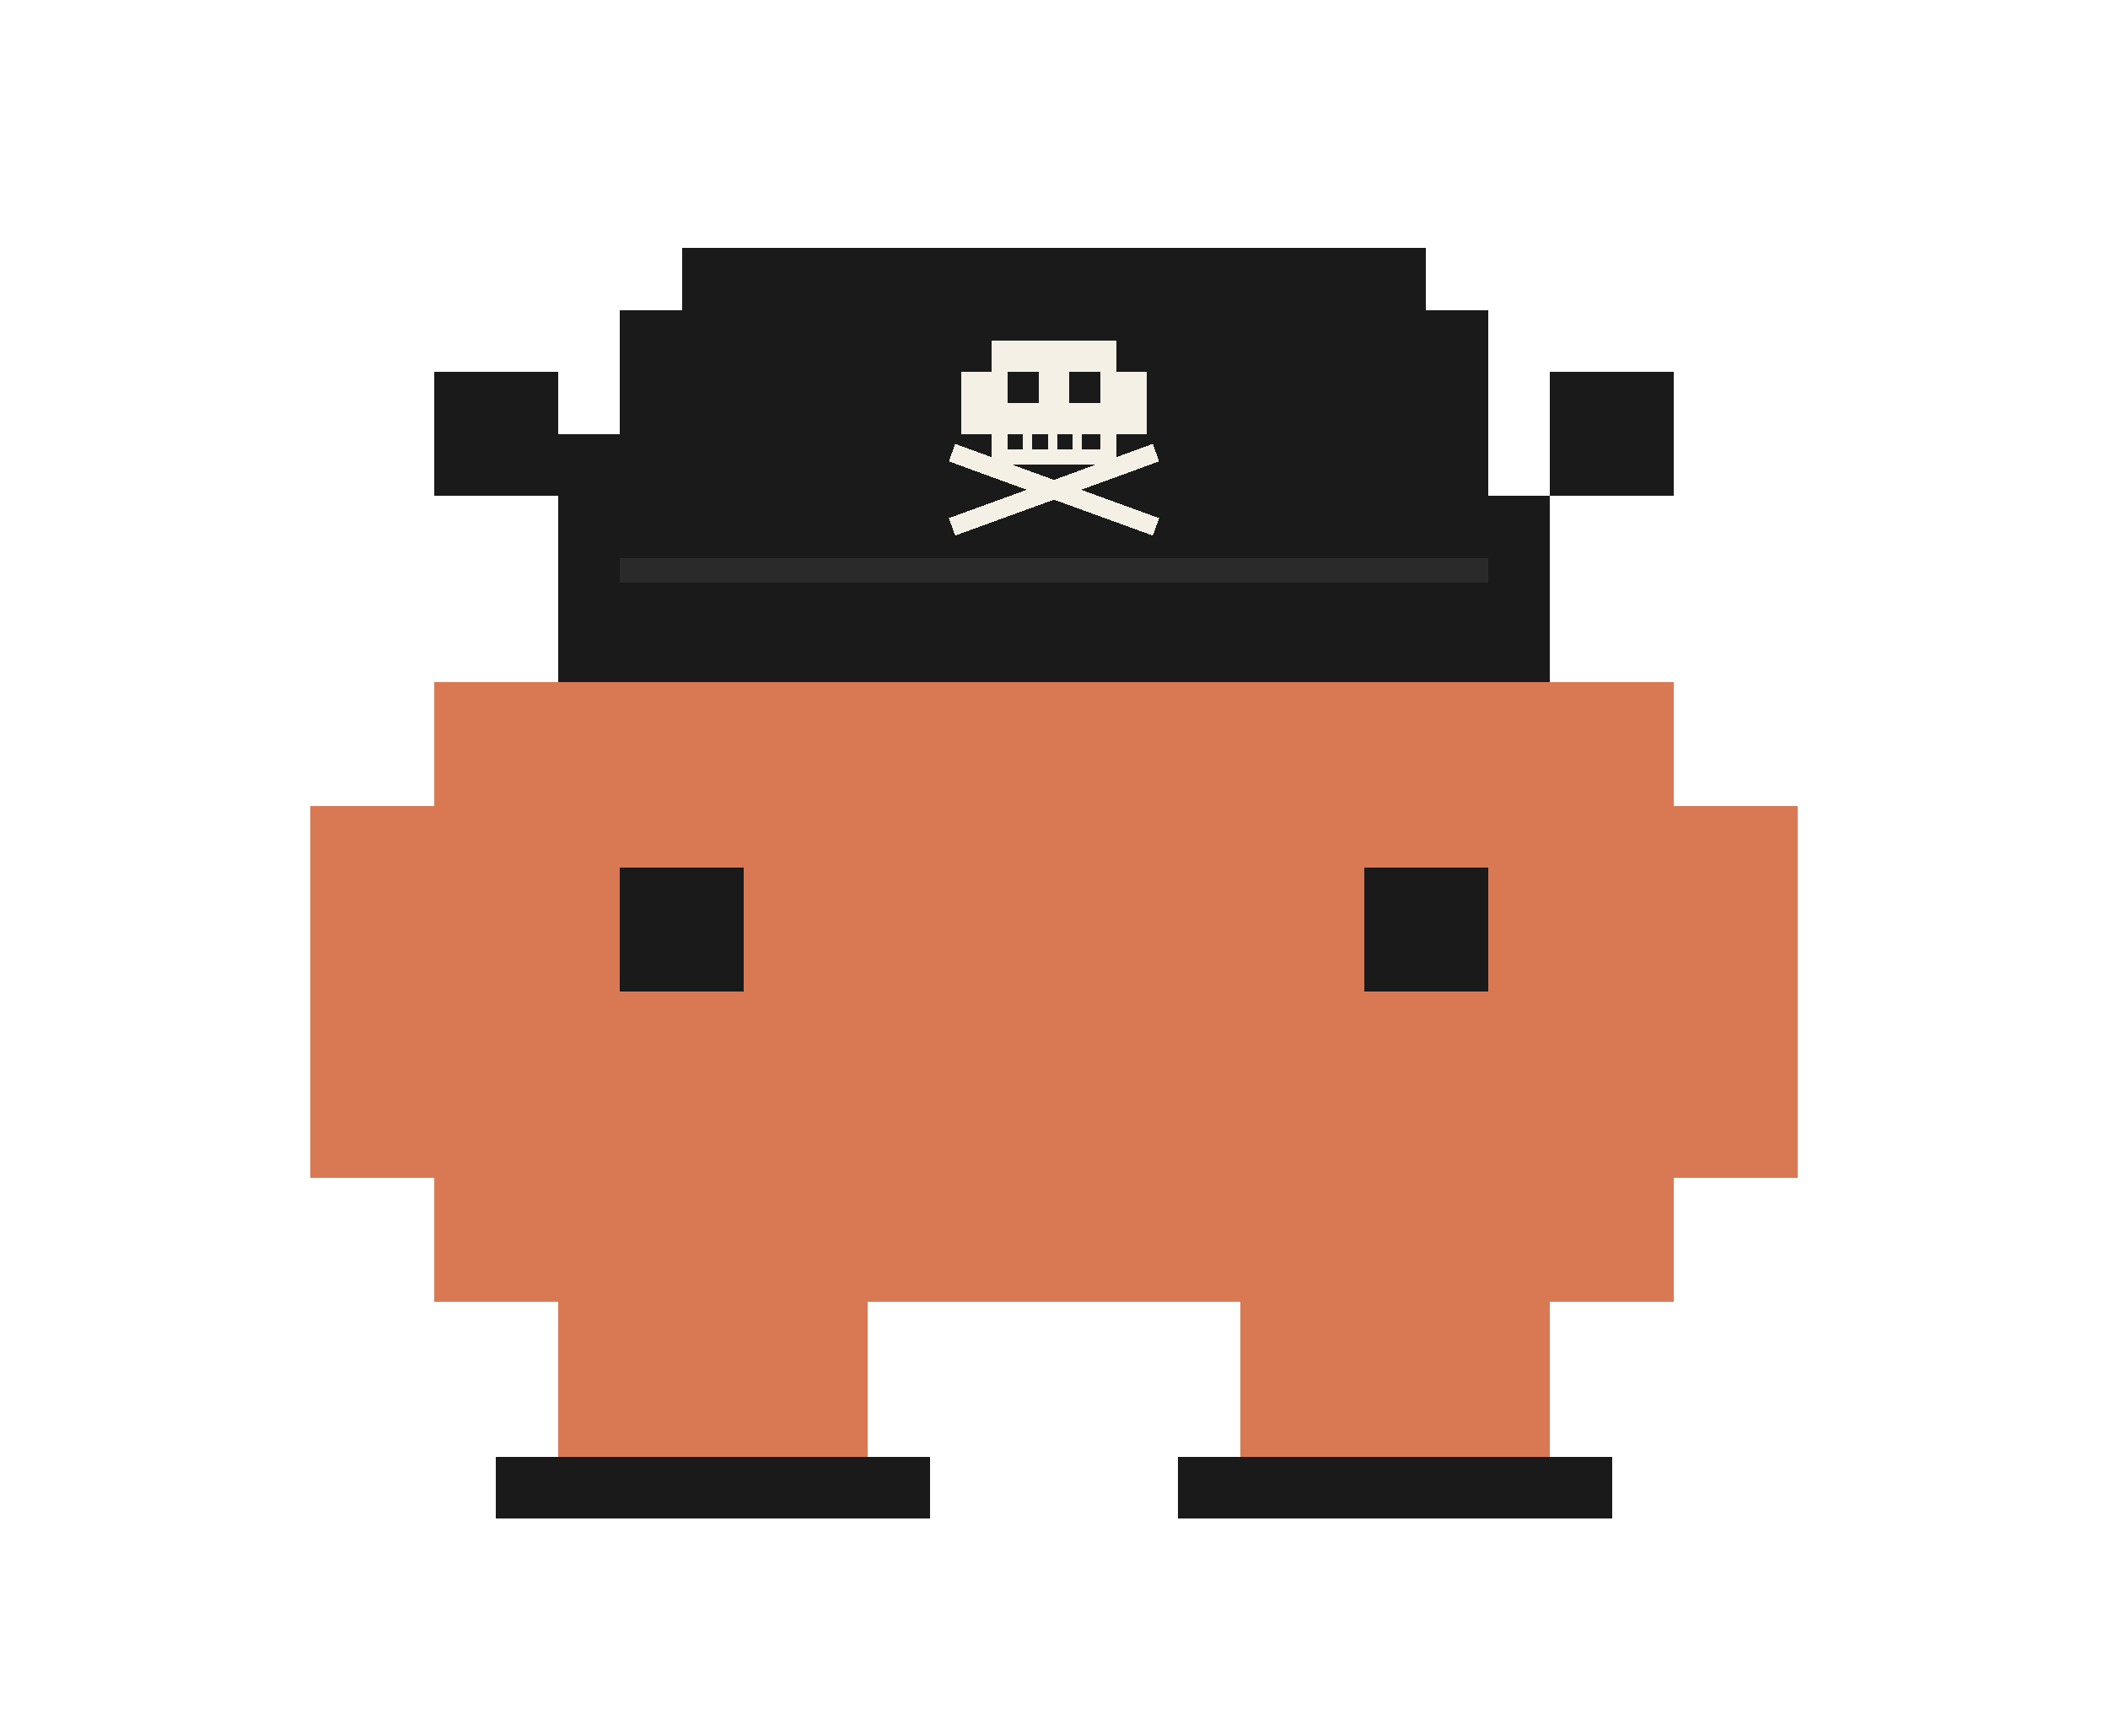
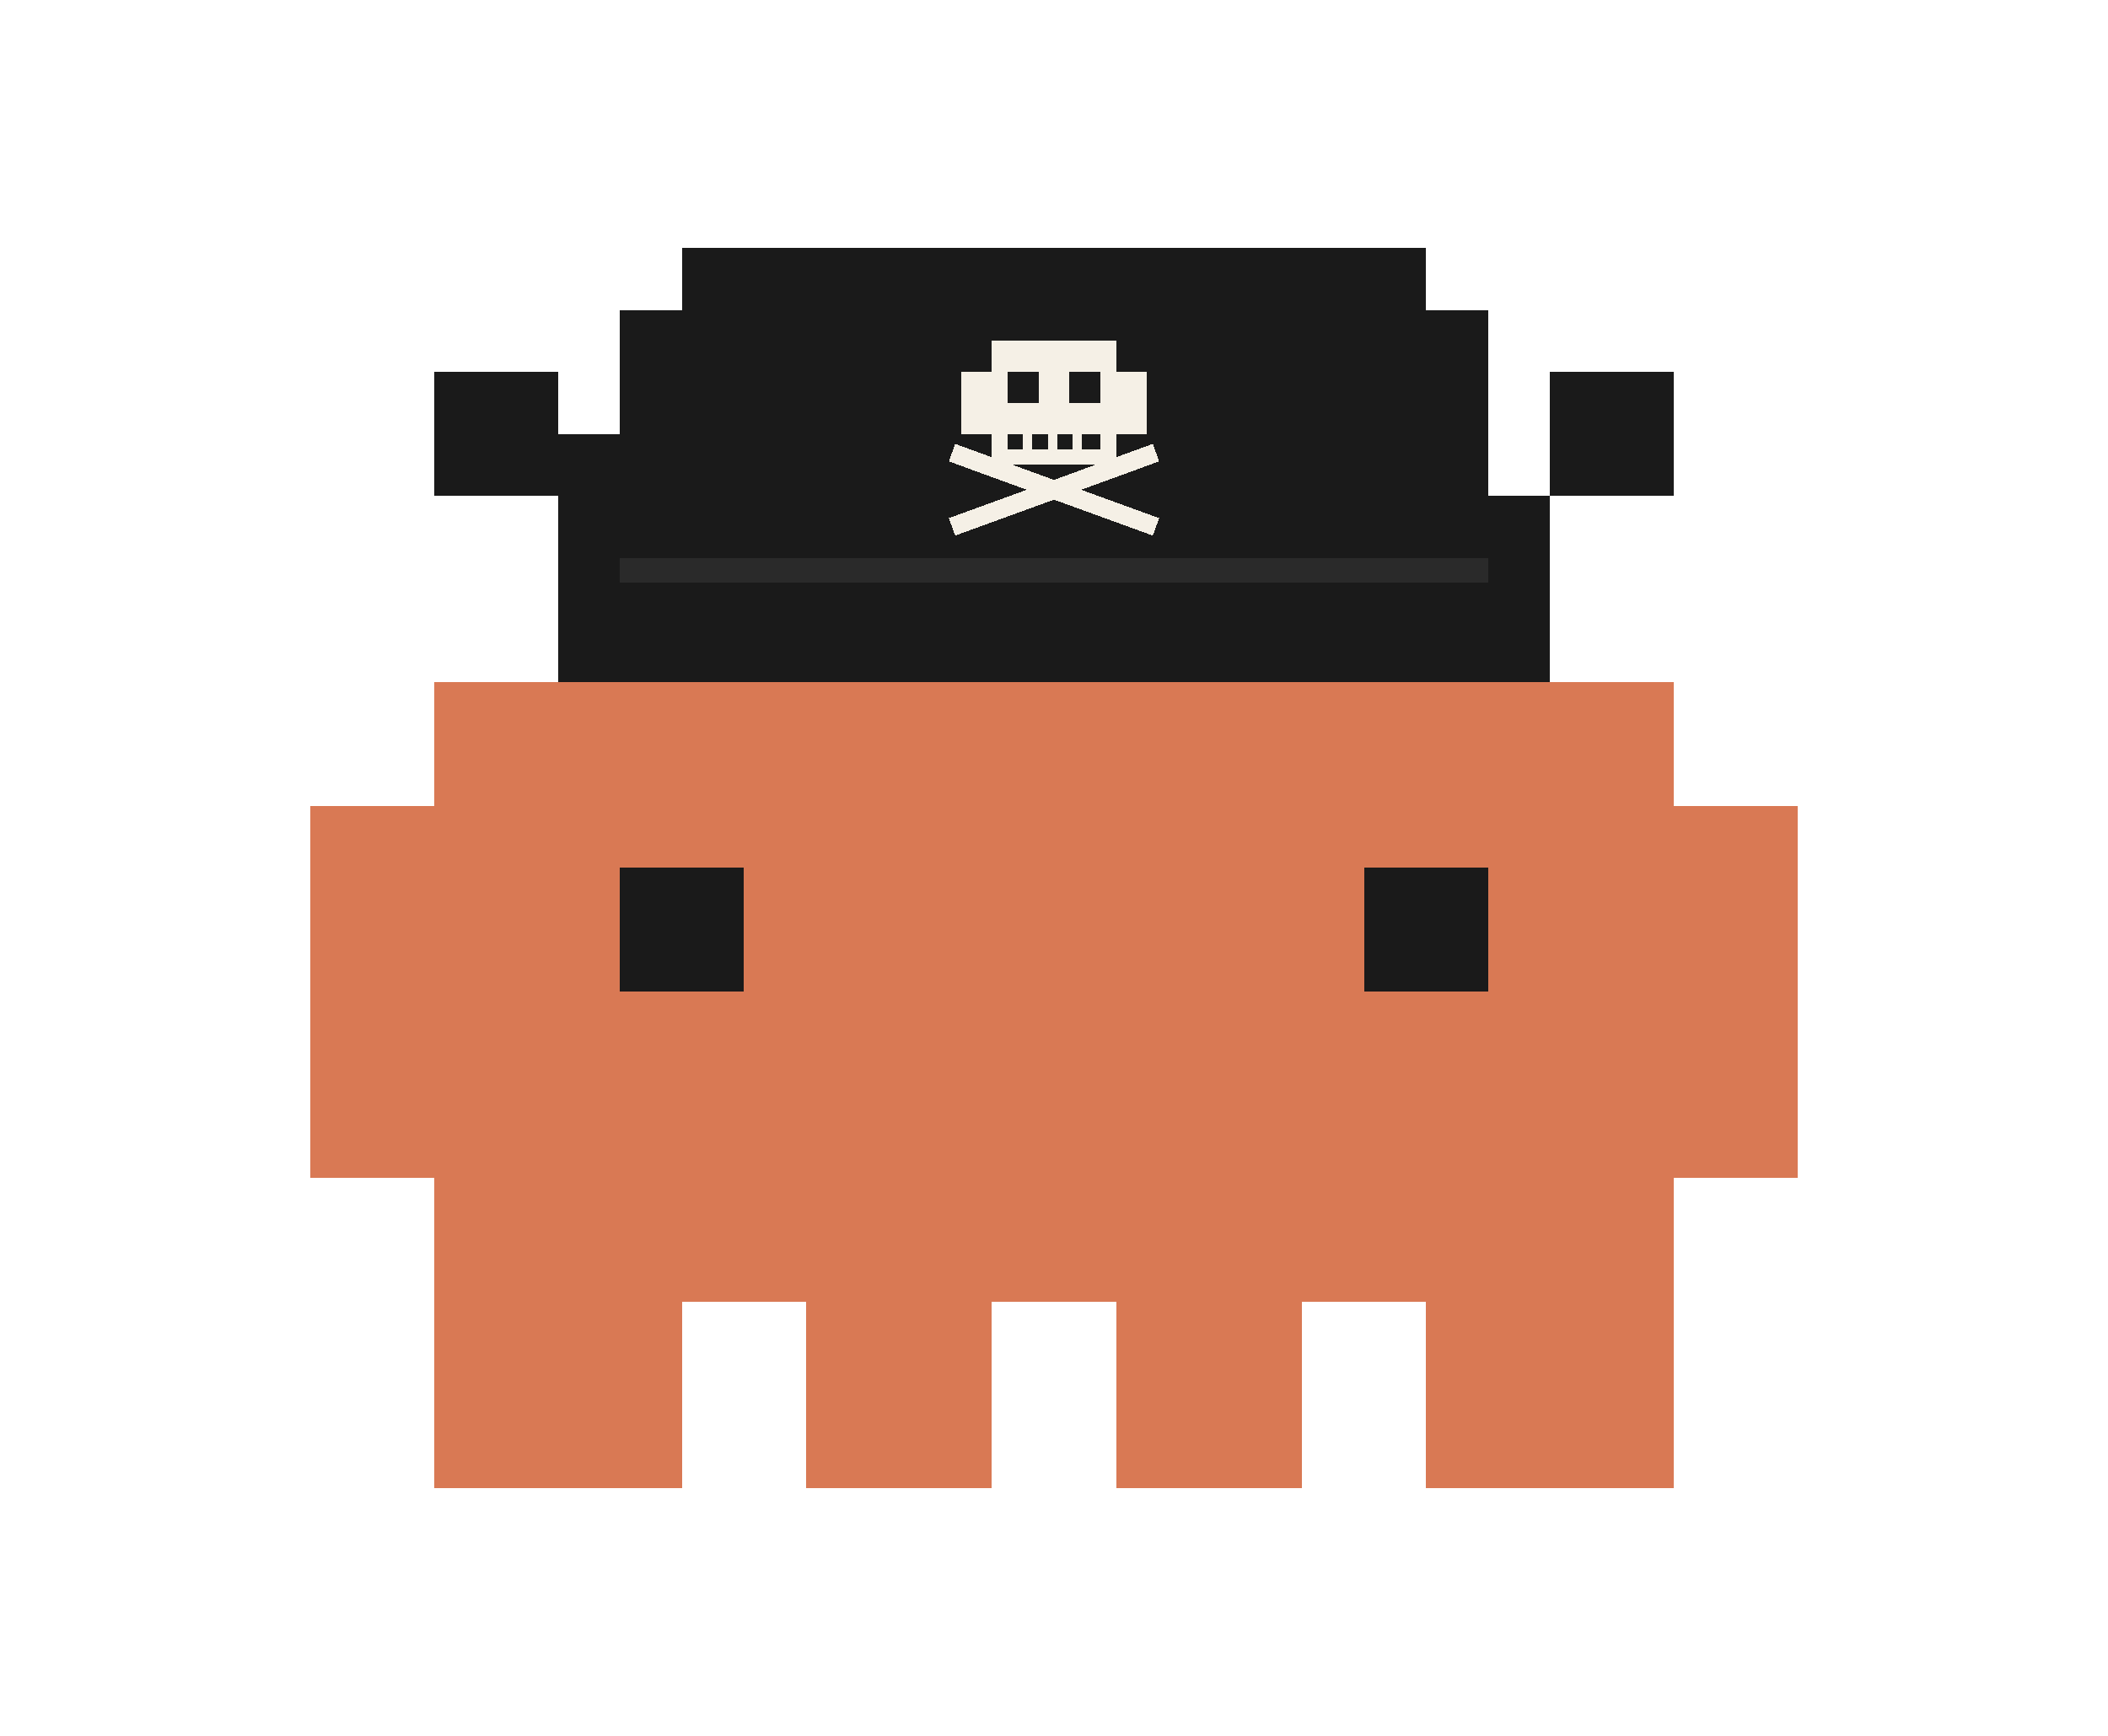
<svg xmlns="http://www.w3.org/2000/svg" width="100%" viewBox="0 0 680 560" role="img" shape-rendering="crispEdges">
  <g style="fill:rgb(0, 0, 0);stroke:none;color:rgb(255, 255, 255);stroke-width:1px;stroke-linecap:butt;stroke-linejoin:miter;opacity:1;font-family:&quot;Anthropic Sans&quot;, -apple-system, &quot;system-ui&quot;, &quot;Segoe UI&quot;, sans-serif;font-size:16px;font-weight:400;text-anchor:start;dominant-baseline:auto">
    <rect x="140" y="120" width="40" height="40" fill="#1a1a1a" style="fill:rgb(26, 26, 26);stroke:none;color:rgb(255, 255, 255);stroke-width:1px;stroke-linecap:butt;stroke-linejoin:miter;opacity:1;font-family:&quot;Anthropic Sans&quot;, -apple-system, &quot;system-ui&quot;, &quot;Segoe UI&quot;, sans-serif;font-size:16px;font-weight:400;text-anchor:start;dominant-baseline:auto" />
    <rect x="180" y="140" width="40" height="20" fill="#1a1a1a" style="fill:rgb(26, 26, 26);stroke:none;color:rgb(255, 255, 255);stroke-width:1px;stroke-linecap:butt;stroke-linejoin:miter;opacity:1;font-family:&quot;Anthropic Sans&quot;, -apple-system, &quot;system-ui&quot;, &quot;Segoe UI&quot;, sans-serif;font-size:16px;font-weight:400;text-anchor:start;dominant-baseline:auto" />
    <rect x="180" y="160" width="320" height="60" fill="#1a1a1a" style="fill:rgb(26, 26, 26);stroke:none;color:rgb(255, 255, 255);stroke-width:1px;stroke-linecap:butt;stroke-linejoin:miter;opacity:1;font-family:&quot;Anthropic Sans&quot;, -apple-system, &quot;system-ui&quot;, &quot;Segoe UI&quot;, sans-serif;font-size:16px;font-weight:400;text-anchor:start;dominant-baseline:auto" />
    <rect x="200" y="100" width="280" height="60" fill="#1a1a1a" style="fill:rgb(26, 26, 26);stroke:none;color:rgb(255, 255, 255);stroke-width:1px;stroke-linecap:butt;stroke-linejoin:miter;opacity:1;font-family:&quot;Anthropic Sans&quot;, -apple-system, &quot;system-ui&quot;, &quot;Segoe UI&quot;, sans-serif;font-size:16px;font-weight:400;text-anchor:start;dominant-baseline:auto" />
    <rect x="220" y="80" width="240" height="20" fill="#1a1a1a" style="fill:rgb(26, 26, 26);stroke:none;color:rgb(255, 255, 255);stroke-width:1px;stroke-linecap:butt;stroke-linejoin:miter;opacity:1;font-family:&quot;Anthropic Sans&quot;, -apple-system, &quot;system-ui&quot;, &quot;Segoe UI&quot;, sans-serif;font-size:16px;font-weight:400;text-anchor:start;dominant-baseline:auto" />
    <rect x="500" y="140" width="40" height="20" fill="#1a1a1a" style="fill:rgb(26, 26, 26);stroke:none;color:rgb(255, 255, 255);stroke-width:1px;stroke-linecap:butt;stroke-linejoin:miter;opacity:1;font-family:&quot;Anthropic Sans&quot;, -apple-system, &quot;system-ui&quot;, &quot;Segoe UI&quot;, sans-serif;font-size:16px;font-weight:400;text-anchor:start;dominant-baseline:auto" />
    <rect x="500" y="120" width="40" height="40" fill="#1a1a1a" style="fill:rgb(26, 26, 26);stroke:none;color:rgb(255, 255, 255);stroke-width:1px;stroke-linecap:butt;stroke-linejoin:miter;opacity:1;font-family:&quot;Anthropic Sans&quot;, -apple-system, &quot;system-ui&quot;, &quot;Segoe UI&quot;, sans-serif;font-size:16px;font-weight:400;text-anchor:start;dominant-baseline:auto" />
    <rect x="200" y="180" width="280" height="8" fill="#2a2a2a" style="fill:rgb(42, 42, 42);stroke:none;color:rgb(255, 255, 255);stroke-width:1px;stroke-linecap:butt;stroke-linejoin:miter;opacity:1;font-family:&quot;Anthropic Sans&quot;, -apple-system, &quot;system-ui&quot;, &quot;Segoe UI&quot;, sans-serif;font-size:16px;font-weight:400;text-anchor:start;dominant-baseline:auto" />
    <rect x="320" y="110" width="40" height="40" fill="#f5f0e6" style="fill:rgb(245, 240, 230);stroke:none;color:rgb(255, 255, 255);stroke-width:1px;stroke-linecap:butt;stroke-linejoin:miter;opacity:1;font-family:&quot;Anthropic Sans&quot;, -apple-system, &quot;system-ui&quot;, &quot;Segoe UI&quot;, sans-serif;font-size:16px;font-weight:400;text-anchor:start;dominant-baseline:auto" />
    <rect x="310" y="120" width="10" height="20" fill="#f5f0e6" style="fill:rgb(245, 240, 230);stroke:none;color:rgb(255, 255, 255);stroke-width:1px;stroke-linecap:butt;stroke-linejoin:miter;opacity:1;font-family:&quot;Anthropic Sans&quot;, -apple-system, &quot;system-ui&quot;, &quot;Segoe UI&quot;, sans-serif;font-size:16px;font-weight:400;text-anchor:start;dominant-baseline:auto" />
    <rect x="360" y="120" width="10" height="20" fill="#f5f0e6" style="fill:rgb(245, 240, 230);stroke:none;color:rgb(255, 255, 255);stroke-width:1px;stroke-linecap:butt;stroke-linejoin:miter;opacity:1;font-family:&quot;Anthropic Sans&quot;, -apple-system, &quot;system-ui&quot;, &quot;Segoe UI&quot;, sans-serif;font-size:16px;font-weight:400;text-anchor:start;dominant-baseline:auto" />
    <rect x="325" y="120" width="10" height="10" fill="#1a1a1a" style="fill:rgb(26, 26, 26);stroke:none;color:rgb(255, 255, 255);stroke-width:1px;stroke-linecap:butt;stroke-linejoin:miter;opacity:1;font-family:&quot;Anthropic Sans&quot;, -apple-system, &quot;system-ui&quot;, &quot;Segoe UI&quot;, sans-serif;font-size:16px;font-weight:400;text-anchor:start;dominant-baseline:auto" />
    <rect x="345" y="120" width="10" height="10" fill="#1a1a1a" style="fill:rgb(26, 26, 26);stroke:none;color:rgb(255, 255, 255);stroke-width:1px;stroke-linecap:butt;stroke-linejoin:miter;opacity:1;font-family:&quot;Anthropic Sans&quot;, -apple-system, &quot;system-ui&quot;, &quot;Segoe UI&quot;, sans-serif;font-size:16px;font-weight:400;text-anchor:start;dominant-baseline:auto" />
    <rect x="325" y="140" width="30" height="5" fill="#1a1a1a" style="fill:rgb(26, 26, 26);stroke:none;color:rgb(255, 255, 255);stroke-width:1px;stroke-linecap:butt;stroke-linejoin:miter;opacity:1;font-family:&quot;Anthropic Sans&quot;, -apple-system, &quot;system-ui&quot;, &quot;Segoe UI&quot;, sans-serif;font-size:16px;font-weight:400;text-anchor:start;dominant-baseline:auto" />
    <rect x="330" y="140" width="3" height="8" fill="#f5f0e6" style="fill:rgb(245, 240, 230);stroke:none;color:rgb(255, 255, 255);stroke-width:1px;stroke-linecap:butt;stroke-linejoin:miter;opacity:1;font-family:&quot;Anthropic Sans&quot;, -apple-system, &quot;system-ui&quot;, &quot;Segoe UI&quot;, sans-serif;font-size:16px;font-weight:400;text-anchor:start;dominant-baseline:auto" />
    <rect x="338" y="140" width="3" height="8" fill="#f5f0e6" style="fill:rgb(245, 240, 230);stroke:none;color:rgb(255, 255, 255);stroke-width:1px;stroke-linecap:butt;stroke-linejoin:miter;opacity:1;font-family:&quot;Anthropic Sans&quot;, -apple-system, &quot;system-ui&quot;, &quot;Segoe UI&quot;, sans-serif;font-size:16px;font-weight:400;text-anchor:start;dominant-baseline:auto" />
    <rect x="346" y="140" width="3" height="8" fill="#f5f0e6" style="fill:rgb(245, 240, 230);stroke:none;color:rgb(255, 255, 255);stroke-width:1px;stroke-linecap:butt;stroke-linejoin:miter;opacity:1;font-family:&quot;Anthropic Sans&quot;, -apple-system, &quot;system-ui&quot;, &quot;Segoe UI&quot;, sans-serif;font-size:16px;font-weight:400;text-anchor:start;dominant-baseline:auto" />
    <rect x="305" y="155" width="70" height="6" fill="#f5f0e6" transform="rotate(20 340 158)" style="fill:rgb(245, 240, 230);stroke:none;color:rgb(255, 255, 255);stroke-width:1px;stroke-linecap:butt;stroke-linejoin:miter;opacity:1;font-family:&quot;Anthropic Sans&quot;, -apple-system, &quot;system-ui&quot;, &quot;Segoe UI&quot;, sans-serif;font-size:16px;font-weight:400;text-anchor:start;dominant-baseline:auto" />
    <rect x="305" y="155" width="70" height="6" fill="#f5f0e6" transform="rotate(-20 340 158)" style="fill:rgb(245, 240, 230);stroke:none;color:rgb(255, 255, 255);stroke-width:1px;stroke-linecap:butt;stroke-linejoin:miter;opacity:1;font-family:&quot;Anthropic Sans&quot;, -apple-system, &quot;system-ui&quot;, &quot;Segoe UI&quot;, sans-serif;font-size:16px;font-weight:400;text-anchor:start;dominant-baseline:auto" />
    <rect x="140" y="220" width="400" height="200" fill="#d97954" />
    <rect x="100" y="260" width="40" height="120" fill="#d97954" style="fill:rgb(217, 121, 84);stroke:none;color:rgb(255, 255, 255);stroke-width:1px;stroke-linecap:butt;stroke-linejoin:miter;opacity:1;font-family:&quot;Anthropic Sans&quot;, -apple-system, &quot;system-ui&quot;, &quot;Segoe UI&quot;, sans-serif;font-size:16px;font-weight:400;text-anchor:start;dominant-baseline:auto" />
    <rect x="540" y="260" width="40" height="120" fill="#d97954" style="fill:rgb(217, 121, 84);stroke:none;color:rgb(255, 255, 255);stroke-width:1px;stroke-linecap:butt;stroke-linejoin:miter;opacity:1;font-family:&quot;Anthropic Sans&quot;, -apple-system, &quot;system-ui&quot;, &quot;Segoe UI&quot;, sans-serif;font-size:16px;font-weight:400;text-anchor:start;dominant-baseline:auto" />
    <rect x="200" y="280" width="40" height="40" fill="#1a1a1a" style="fill:rgb(26, 26, 26);stroke:none;color:rgb(255, 255, 255);stroke-width:1px;stroke-linecap:butt;stroke-linejoin:miter;opacity:1;font-family:&quot;Anthropic Sans&quot;, -apple-system, &quot;system-ui&quot;, &quot;Segoe UI&quot;, sans-serif;font-size:16px;font-weight:400;text-anchor:start;dominant-baseline:auto" />
    <rect x="440" y="280" width="40" height="40" fill="#1a1a1a" style="fill:rgb(26, 26, 26);stroke:none;color:rgb(255, 255, 255);stroke-width:1px;stroke-linecap:butt;stroke-linejoin:miter;opacity:1;font-family:&quot;Anthropic Sans&quot;, -apple-system, &quot;system-ui&quot;, &quot;Segoe UI&quot;, sans-serif;font-size:16px;font-weight:400;text-anchor:start;dominant-baseline:auto" />
-     <rect x="180" y="420" width="100" height="60" fill="#d97954" />
-     <rect x="400" y="420" width="100" height="60" fill="#d97954" />
-     <rect x="160" y="470" width="140" height="20" fill="#1a1a1a" />
-     <rect x="380" y="470" width="140" height="20" fill="#1a1a1a" />
+     <rect x="140" y="420" width="80" height="60" fill="#d97954" />
+     <rect x="260" y="420" width="60" height="60" fill="#d97954" />
+     <rect x="360" y="420" width="60" height="60" fill="#d97954" />
+     <rect x="460" y="420" width="80" height="60" fill="#d97954" />
  </g>
</svg>
